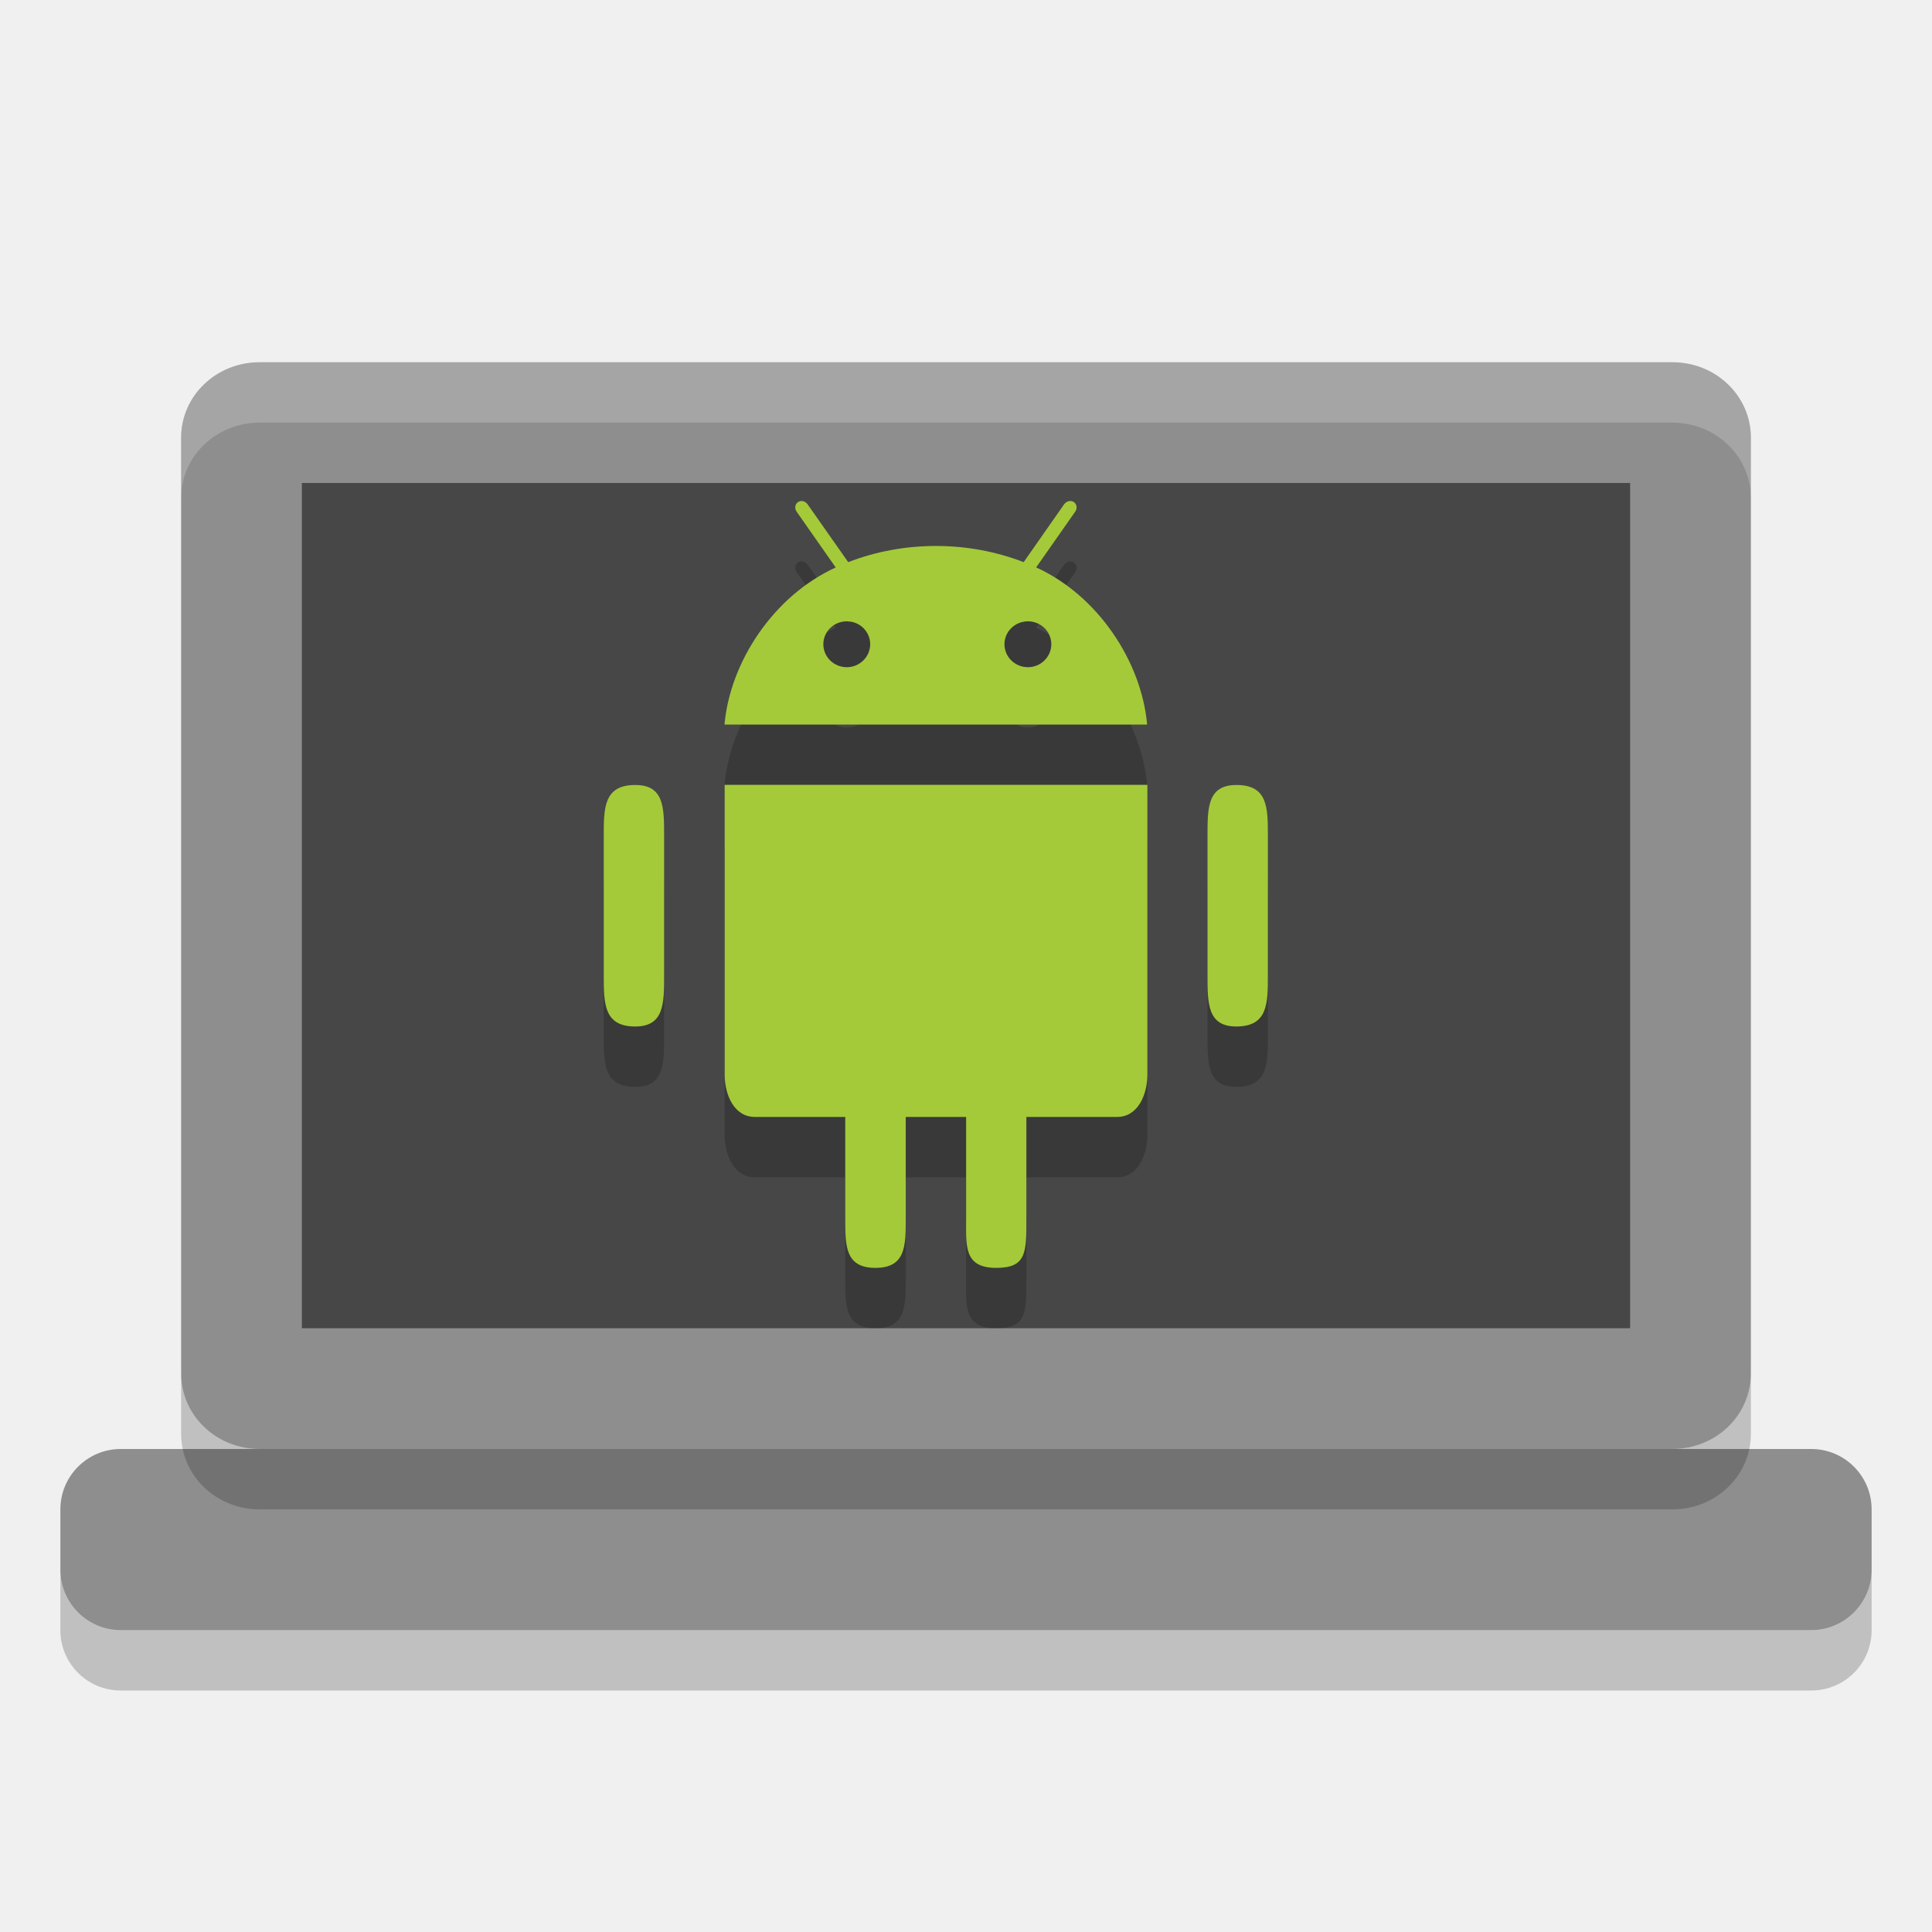
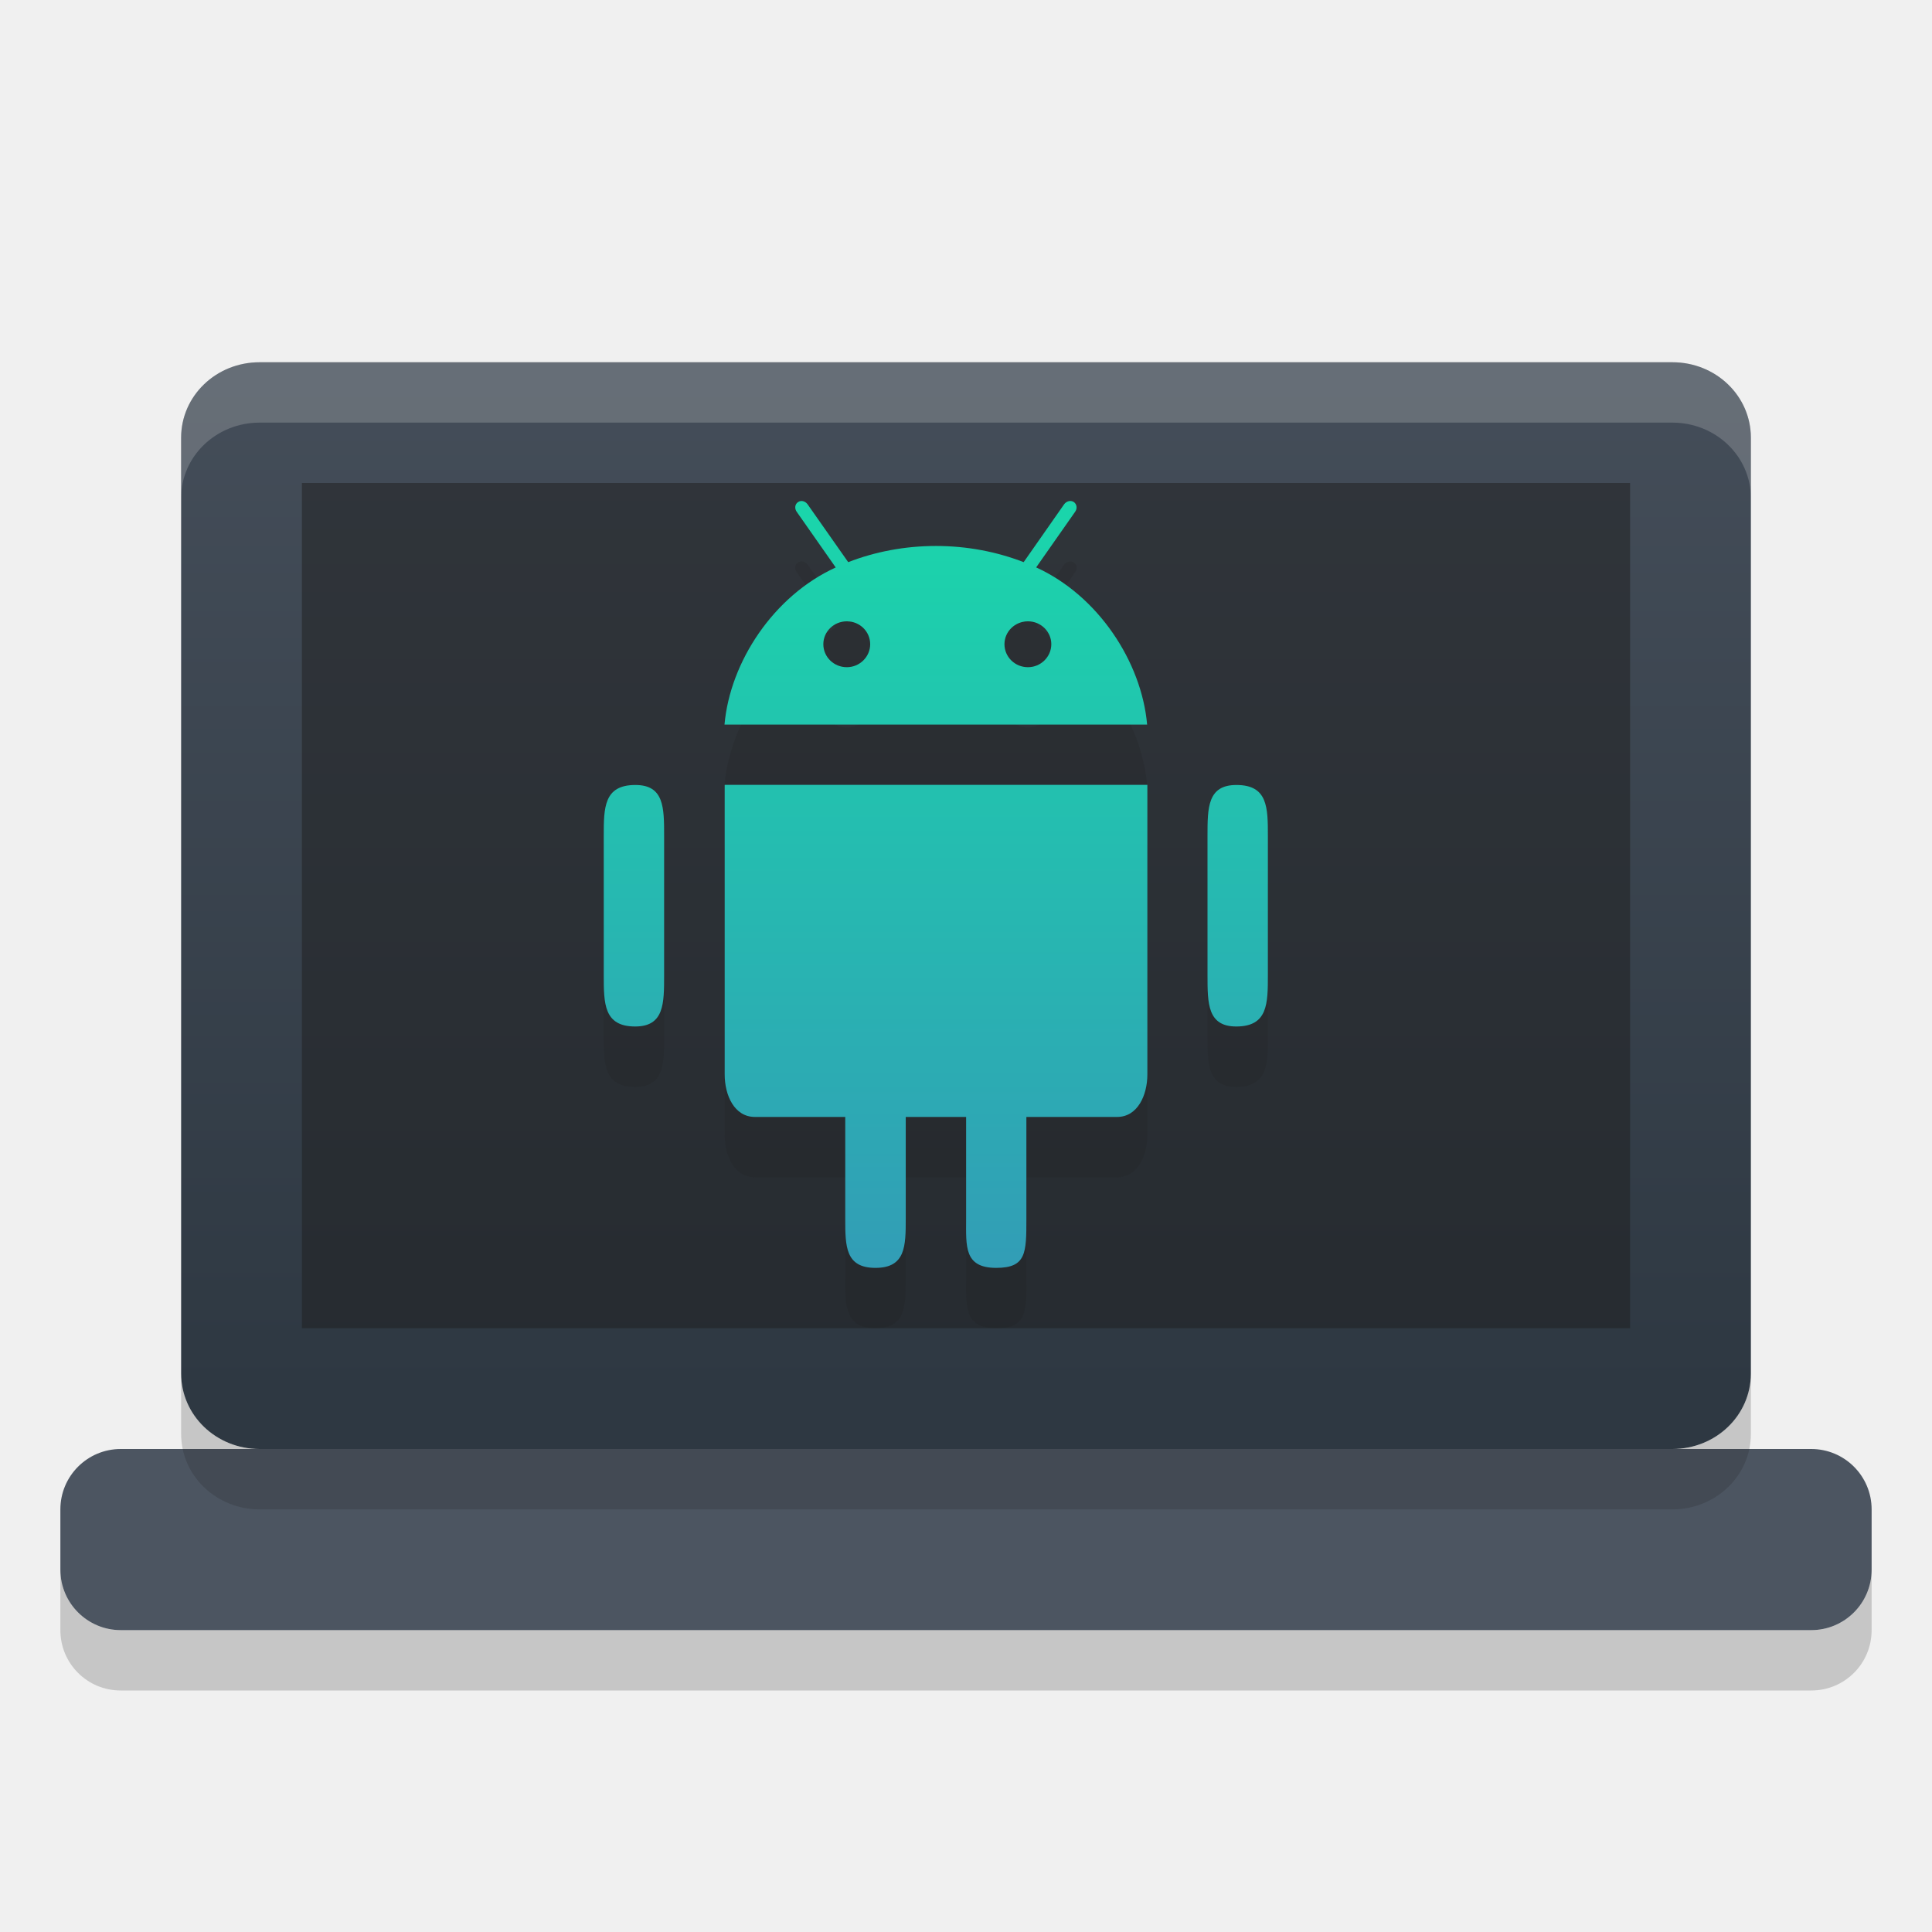
- <svg xmlns="http://www.w3.org/2000/svg" width="32" height="32" version="1">
-   <rect fill="#8e8e8e" width="3" height="30" x="-27" y="-31" rx="1" ry="1" transform="matrix(0,-1,-1,0,0,0)" />
-   <path fill="#8e8e8e" d="m29 22.75v-15.5c0-0.693-0.58-1.25-1.3-1.25h-23.4c-0.72 0-1.3 0.557-1.3 1.25v15.5c0 0.692 0.58 1.25 1.3 1.25h23.4c0.72 0 1.3-0.557 1.3-1.25z" />
-   <path style="opacity:0.5" d="m27 22v-14h-22v14z" />
-   <path fill="#fff" style="opacity:0.2" d="m4.301 6c-0.72 0-1.301 0.557-1.301 1.25v1c0-0.693 0.581-1.25 1.301-1.25h23.398c0.72 0 1.301 0.557 1.301 1.25v-1c0-0.693-0.581-1.25-1.301-1.25z" />
-   <path opacity=".2" d="m3 22.75v1c0 0.692 0.581 1.25 1.301 1.25h23.398c0.72 0 1.301-0.558 1.301-1.25v-1c0 0.692-0.581 1.25-1.301 1.25h-23.398c-0.72 0-1.301-0.558-1.301-1.25z" />
-   <path opacity=".2" d="m1 26v1c0 0.554 0.446 1 1 1h28c0.554 0 1-0.446 1-1v-1c0 0.554-0.446 1-1 1h-28c-0.554 0-1-0.446-1-1z" />
-   <path style="opacity:0.2" d="m 13.301,9.301 c -0.029,-0.007 -0.059,-0.002 -0.084,0.016 -0.051,0.033 -0.06,0.106 -0.021,0.16 l 0.646,0.922 c -1.028,0.469 -1.75,1.563 -1.842,2.602 h 7 c -0.092,-1.038 -0.811,-2.134 -1.838,-2.602 l 0.646,-0.922 c 0.039,-0.054 0.028,-0.125 -0.021,-0.16 -0.051,-0.035 -0.123,-0.017 -0.162,0.037 l -0.67,0.957 c -0.444,-0.172 -0.936,-0.268 -1.453,-0.268 -0.517,0 -1.01,0.096 -1.453,0.268 l -0.672,-0.957 c -0.019,-0.027 -0.047,-0.046 -0.076,-0.053 z m 0.725,1.99 c 0.215,0 0.387,0.17 0.387,0.379 0,0.209 -0.174,0.381 -0.387,0.381 -0.215,0 -0.389,-0.17 -0.389,-0.381 0,-0.209 0.174,-0.379 0.389,-0.379 z m 3,0 c 0.213,0 0.387,0.17 0.387,0.379 0,0.209 -0.174,0.381 -0.387,0.381 -0.215,0 -0.389,-0.17 -0.389,-0.381 0,-0.209 0.174,-0.379 0.389,-0.379 z m -5.023,2.709 v 4.797 c 0,0.344 0.16,0.703 0.5,0.703 H 14 v 1.688 C 14,21.637 14,22 14.5,22 15,22 15.002,21.637 15.002,21.188 V 19.5 h 1 v 1.688 C 16.002,21.637 15.963,22 16.5,22 17,22 17,21.75 17,21.188 V 19.5 h 1.504 c 0.338,0 0.5,-0.36 0.5,-0.703 v -4.797 z m -1.479,0.002 C 10.001,14.001 10,14.379 10,14.846 v 2.308 c 0,0.467 5.48e-4,0.849 0.523,0.848 C 11.001,18.001 11,17.621 11,17.154 v -2.308 c 0,-0.467 5.48e-4,-0.845 -0.477,-0.844 z m 9.955,0 C 20,14.001 20,14.379 20,14.846 v 2.308 c 0,0.467 3.8e-5,0.849 0.479,0.848 C 21,18.001 21,17.621 21,17.154 v -2.308 c 0,-0.467 3.8e-5,-0.845 -0.521,-0.844 z" />
-   <path style="fill:#a4ca39" d="m 13.301,8.301 c -0.029,-0.007 -0.059,-0.002 -0.084,0.016 -0.051,0.033 -0.06,0.106 -0.021,0.16 l 0.646,0.922 c -1.028,0.469 -1.75,1.563 -1.842,2.602 h 7 C 18.908,10.962 18.189,9.866 17.162,9.398 l 0.646,-0.922 c 0.039,-0.054 0.028,-0.125 -0.021,-0.16 -0.051,-0.035 -0.123,-0.017 -0.162,0.037 L 16.955,9.311 c -0.444,-0.172 -0.936,-0.268 -1.453,-0.268 -0.517,0 -1.01,0.096 -1.453,0.268 l -0.672,-0.957 c -0.019,-0.027 -0.047,-0.046 -0.076,-0.053 z m 0.725,1.99 c 0.215,0 0.387,0.17 0.387,0.379 0,0.209 -0.174,0.381 -0.387,0.381 -0.215,0 -0.389,-0.17 -0.389,-0.381 0,-0.209 0.174,-0.379 0.389,-0.379 z m 3,0 c 0.213,0 0.387,0.17 0.387,0.379 0,0.209 -0.174,0.381 -0.387,0.381 -0.215,0 -0.389,-0.17 -0.389,-0.381 0,-0.209 0.174,-0.379 0.389,-0.379 z m -5.023,2.709 v 4.797 c 0,0.344 0.16,0.703 0.5,0.703 H 14 v 1.688 c 0,0.449 0,0.812 0.5,0.812 0.5,0 0.502,-0.363 0.502,-0.812 v -1.688 h 1 v 1.688 c 0,0.449 -0.039,0.812 0.498,0.812 0.5,0 0.5,-0.25 0.5,-0.812 v -1.688 h 1.504 c 0.338,0 0.5,-0.36 0.5,-0.703 v -4.797 z m -1.479,0.002 C 10.001,13.001 10,13.379 10,13.846 v 2.308 c 0,0.467 5.48e-4,0.849 0.523,0.848 C 11.001,17 11,16.62 11,16.154 v -2.308 c 0,-0.467 5.48e-4,-0.845 -0.477,-0.844 z m 9.955,0 C 20,13.001 20,13.379 20,13.846 v 2.308 c 0,0.467 3.8e-5,0.849 0.479,0.848 C 21,17 21,16.62 21,16.154 v -2.308 c 0,-0.467 3.8e-5,-0.845 -0.521,-0.844 z" />
+ <svg xmlns="http://www.w3.org/2000/svg" width="32" height="32" version="1.1">
+   <defs>
+     <style id="current-color-scheme" type="text/css">
+    .ColorScheme-Text { color: #ececec; } .ColorScheme-Highlight { color: #1AD6AB; }
+   </style>
+     <linearGradient id="arrongin" x1="0%" x2="0%" y1="0%" y2="100%">
+       <stop offset="0%" stop-color="#dd9b44" />
+       <stop offset="100%" stop-color="#ad6c16" />
+     </linearGradient>
+     <linearGradient id="aurora" x1="0%" x2="0%" y1="0%" y2="100%">
+       <stop offset="0%" stop-color="#09D4DF" />
+       <stop offset="100%" stop-color="#9269F4" />
+     </linearGradient>
+     <linearGradient id="cyberblue" x1="0%" x2="0%" y1="0%" y2="100%">
+       <stop offset="0%" stop-color="#07B3FF" />
+       <stop offset="100%" stop-color="#007DE8" />
+     </linearGradient>
+     <linearGradient id="cyberneon" x1="0%" x2="0%" y1="0%" y2="100%">
+       <stop offset="0%" stop-color="#0abdc6" />
+       <stop offset="100%" stop-color="#ea00d9" />
+     </linearGradient>
+     <linearGradient id="fitdance" x1="0%" x2="0%" y1="0%" y2="100%">
+       <stop offset="0%" stop-color="#1AD6AB" />
+       <stop offset="100%" stop-color="#329DB6" />
+     </linearGradient>
+     <linearGradient id="oomox" x1="0%" x2="0%" y1="0%" y2="100%">
+       <stop offset="0%" stop-color="#efefe7" />
+       <stop offset="100%" stop-color="#8f8f8b" />
+     </linearGradient>
+     <linearGradient id="rainblue" x1="0%" x2="0%" y1="0%" y2="100%">
+       <stop offset="0%" stop-color="#00F260" />
+       <stop offset="100%" stop-color="#0575E6" />
+     </linearGradient>
+     <linearGradient id="redcarbon" x1="0%" x2="100%" y1="0%" y2="100%">
+       <stop offset="0%" stop-color="#FF6D57" />
+       <stop offset="50%" stop-color="#FF5160" />
+       <stop offset="100%" stop-color="#F50F22" />
+     </linearGradient>
+     <linearGradient id="sunrise" x1="0%" x2="0%" y1="0%" y2="100%">
+       <stop offset="0%" stop-color="#FF8501" />
+       <stop offset="100%" stop-color="#FFCB01" />
+     </linearGradient>
+     <linearGradient id="telinkrin" x1="0%" x2="0%" y1="0%" y2="100%">
+       <stop offset="0%" stop-color="#b2ced6" />
+       <stop offset="100%" stop-color="#6da5b7" />
+     </linearGradient>
+     <linearGradient id="60spsycho" x1="0%" x2="0%" y1="0%" y2="100%">
+       <stop offset="0%" stop-color="#df5940" />
+       <stop offset="25%" stop-color="#d8d15f" />
+       <stop offset="50%" stop-color="#e9882a" />
+       <stop offset="100%" stop-color="#279362" />
+     </linearGradient>
+     <linearGradient id="90ssummer" x1="0%" x2="0%" y1="0%" y2="100%">
+       <stop offset="0%" stop-color="#f618c7" />
+       <stop offset="20%" stop-color="#94ffab" />
+       <stop offset="50%" stop-color="#fbfd54" />
+       <stop offset="100%" stop-color="#0f83ae" />
+     </linearGradient>
+     <linearGradient id="pause" x1="0" x2="0" y1="0" y2="1" gradientTransform="matrix(4,0,0,12,14,5.734)" gradientUnits="userSpaceOnUse">
+       <stop offset="0%" stop-color="#f06" />
+       <stop offset="100%" stop-color="#dc1499" />
+     </linearGradient>
+     <linearGradient id="squircle" x1="0" x2="0" y1="0" y2="1" gradientTransform="matrix(24,0,0,22.401,0,0.533)" gradientUnits="userSpaceOnUse">
+       <stop offset="0%" stop-color="#4c5561" />
+       <stop offset="100%" stop-color="#2e3842" />
+     </linearGradient>
+   </defs>
+   <rect fill="url(#squircle)" opacity="1.0" width="3" height="30" x="-27" y="-31" rx="1" ry="1" transform="matrix(0,-1,-1,0,0,0)" />
+   <path fill="url(#squircle)" opacity="1.0" d="m29 22.75v-15.5c0-0.693-0.58-1.25-1.3-1.25h-23.4c-0.72 0-1.3 0.557-1.3 1.25v15.5c0 0.692 0.58 1.25 1.3 1.25h23.4c0.72 0 1.3-0.557 1.3-1.25z" />
+   <path fill="#1e1e1e" opacity="0.5" d="m27 22v-14h-22v14z" />
+   <path fill="#efefef" opacity="1.0" d="m4.301 6c-0.72 0-1.301 0.557-1.301 1.25v1c0-0.693 0.581-1.25 1.301-1.25h23.398c0.72 0 1.301 0.557 1.301 1.25v-1c0-0.693-0.581-1.25-1.301-1.25z" style="opacity:0.2" />
+   <path fill="#1e1e1e" opacity="0.2" d="m3 22.75v1c0 0.692 0.581 1.25 1.301 1.25h23.398c0.72 0 1.301-0.558 1.301-1.25v-1c0 0.692-0.581 1.25-1.301 1.25h-23.398c-0.72 0-1.301-0.558-1.301-1.25z" />
+   <path fill="#1e1e1e" opacity="0.2" d="m1 26v1c0 0.554 0.446 1 1 1h28c0.554 0 1-0.446 1-1v-1c0 0.554-0.446 1-1 1h-28c-0.554 0-1-0.446-1-1z" />
+   <path fill="#1e1e1e" opacity="0.2" d="m 13.301,9.301 c -0.029,-0.007 -0.059,-0.002 -0.084,0.016 -0.051,0.033 -0.06,0.106 -0.021,0.16 l 0.646,0.922 c -1.028,0.469 -1.75,1.563 -1.842,2.602 h 7 c -0.092,-1.038 -0.811,-2.134 -1.838,-2.602 l 0.646,-0.922 c 0.039,-0.054 0.028,-0.125 -0.021,-0.16 -0.051,-0.035 -0.123,-0.017 -0.162,0.037 l -0.67,0.957 c -0.444,-0.172 -0.936,-0.268 -1.453,-0.268 -0.517,0 -1.01,0.096 -1.453,0.268 l -0.672,-0.957 c -0.019,-0.027 -0.047,-0.046 -0.076,-0.053 z m 0.725,1.99 c 0.215,0 0.387,0.17 0.387,0.379 0,0.209 -0.174,0.381 -0.387,0.381 -0.215,0 -0.389,-0.17 -0.389,-0.381 0,-0.209 0.174,-0.379 0.389,-0.379 z m 3,0 c 0.213,0 0.387,0.17 0.387,0.379 0,0.209 -0.174,0.381 -0.387,0.381 -0.215,0 -0.389,-0.17 -0.389,-0.381 0,-0.209 0.174,-0.379 0.389,-0.379 z m -5.023,2.709 v 4.797 c 0,0.344 0.16,0.703 0.5,0.703 H 14 v 1.688 C 14,21.637 14,22 14.5,22 15,22 15.002,21.637 15.002,21.188 V 19.5 h 1 v 1.688 C 16.002,21.637 15.963,22 16.5,22 17,22 17,21.75 17,21.188 V 19.5 h 1.504 c 0.338,0 0.5,-0.36 0.5,-0.703 v -4.797 z m -1.479,0.002 C 10.001,14.001 10,14.379 10,14.846 v 2.308 c 0,0.467 5.48e-4,0.849 0.523,0.848 C 11.001,18.001 11,17.621 11,17.154 v -2.308 c 0,-0.467 5.48e-4,-0.845 -0.477,-0.844 z m 9.955,0 C 20,14.001 20,14.379 20,14.846 v 2.308 c 0,0.467 3.8e-5,0.849 0.479,0.848 C 21,18.001 21,17.621 21,17.154 v -2.308 c 0,-0.467 3.8e-5,-0.845 -0.521,-0.844 z" />
+   <path fill="url(#fitdance)" opacity="1.0" d="m 13.301,8.301 c -0.029,-0.007 -0.059,-0.002 -0.084,0.016 -0.051,0.033 -0.06,0.106 -0.021,0.16 l 0.646,0.922 c -1.028,0.469 -1.75,1.563 -1.842,2.602 h 7 C 18.908,10.962 18.189,9.866 17.162,9.398 l 0.646,-0.922 c 0.039,-0.054 0.028,-0.125 -0.021,-0.16 -0.051,-0.035 -0.123,-0.017 -0.162,0.037 L 16.955,9.311 c -0.444,-0.172 -0.936,-0.268 -1.453,-0.268 -0.517,0 -1.01,0.096 -1.453,0.268 l -0.672,-0.957 c -0.019,-0.027 -0.047,-0.046 -0.076,-0.053 z m 0.725,1.99 c 0.215,0 0.387,0.17 0.387,0.379 0,0.209 -0.174,0.381 -0.387,0.381 -0.215,0 -0.389,-0.17 -0.389,-0.381 0,-0.209 0.174,-0.379 0.389,-0.379 z m 3,0 c 0.213,0 0.387,0.17 0.387,0.379 0,0.209 -0.174,0.381 -0.387,0.381 -0.215,0 -0.389,-0.17 -0.389,-0.381 0,-0.209 0.174,-0.379 0.389,-0.379 z m -5.023,2.709 v 4.797 c 0,0.344 0.16,0.703 0.5,0.703 H 14 v 1.688 c 0,0.449 0,0.812 0.5,0.812 0.5,0 0.502,-0.363 0.502,-0.812 v -1.688 h 1 v 1.688 c 0,0.449 -0.039,0.812 0.498,0.812 0.5,0 0.5,-0.25 0.5,-0.812 v -1.688 h 1.504 c 0.338,0 0.5,-0.36 0.5,-0.703 v -4.797 z m -1.479,0.002 C 10.001,13.001 10,13.379 10,13.846 v 2.308 c 0,0.467 5.48e-4,0.849 0.523,0.848 C 11.001,17 11,16.62 11,16.154 v -2.308 c 0,-0.467 5.48e-4,-0.845 -0.477,-0.844 z m 9.955,0 C 20,13.001 20,13.379 20,13.846 v 2.308 c 0,0.467 3.8e-5,0.849 0.479,0.848 C 21,17 21,16.62 21,16.154 v -2.308 c 0,-0.467 3.8e-5,-0.845 -0.521,-0.844 z" />
</svg>
